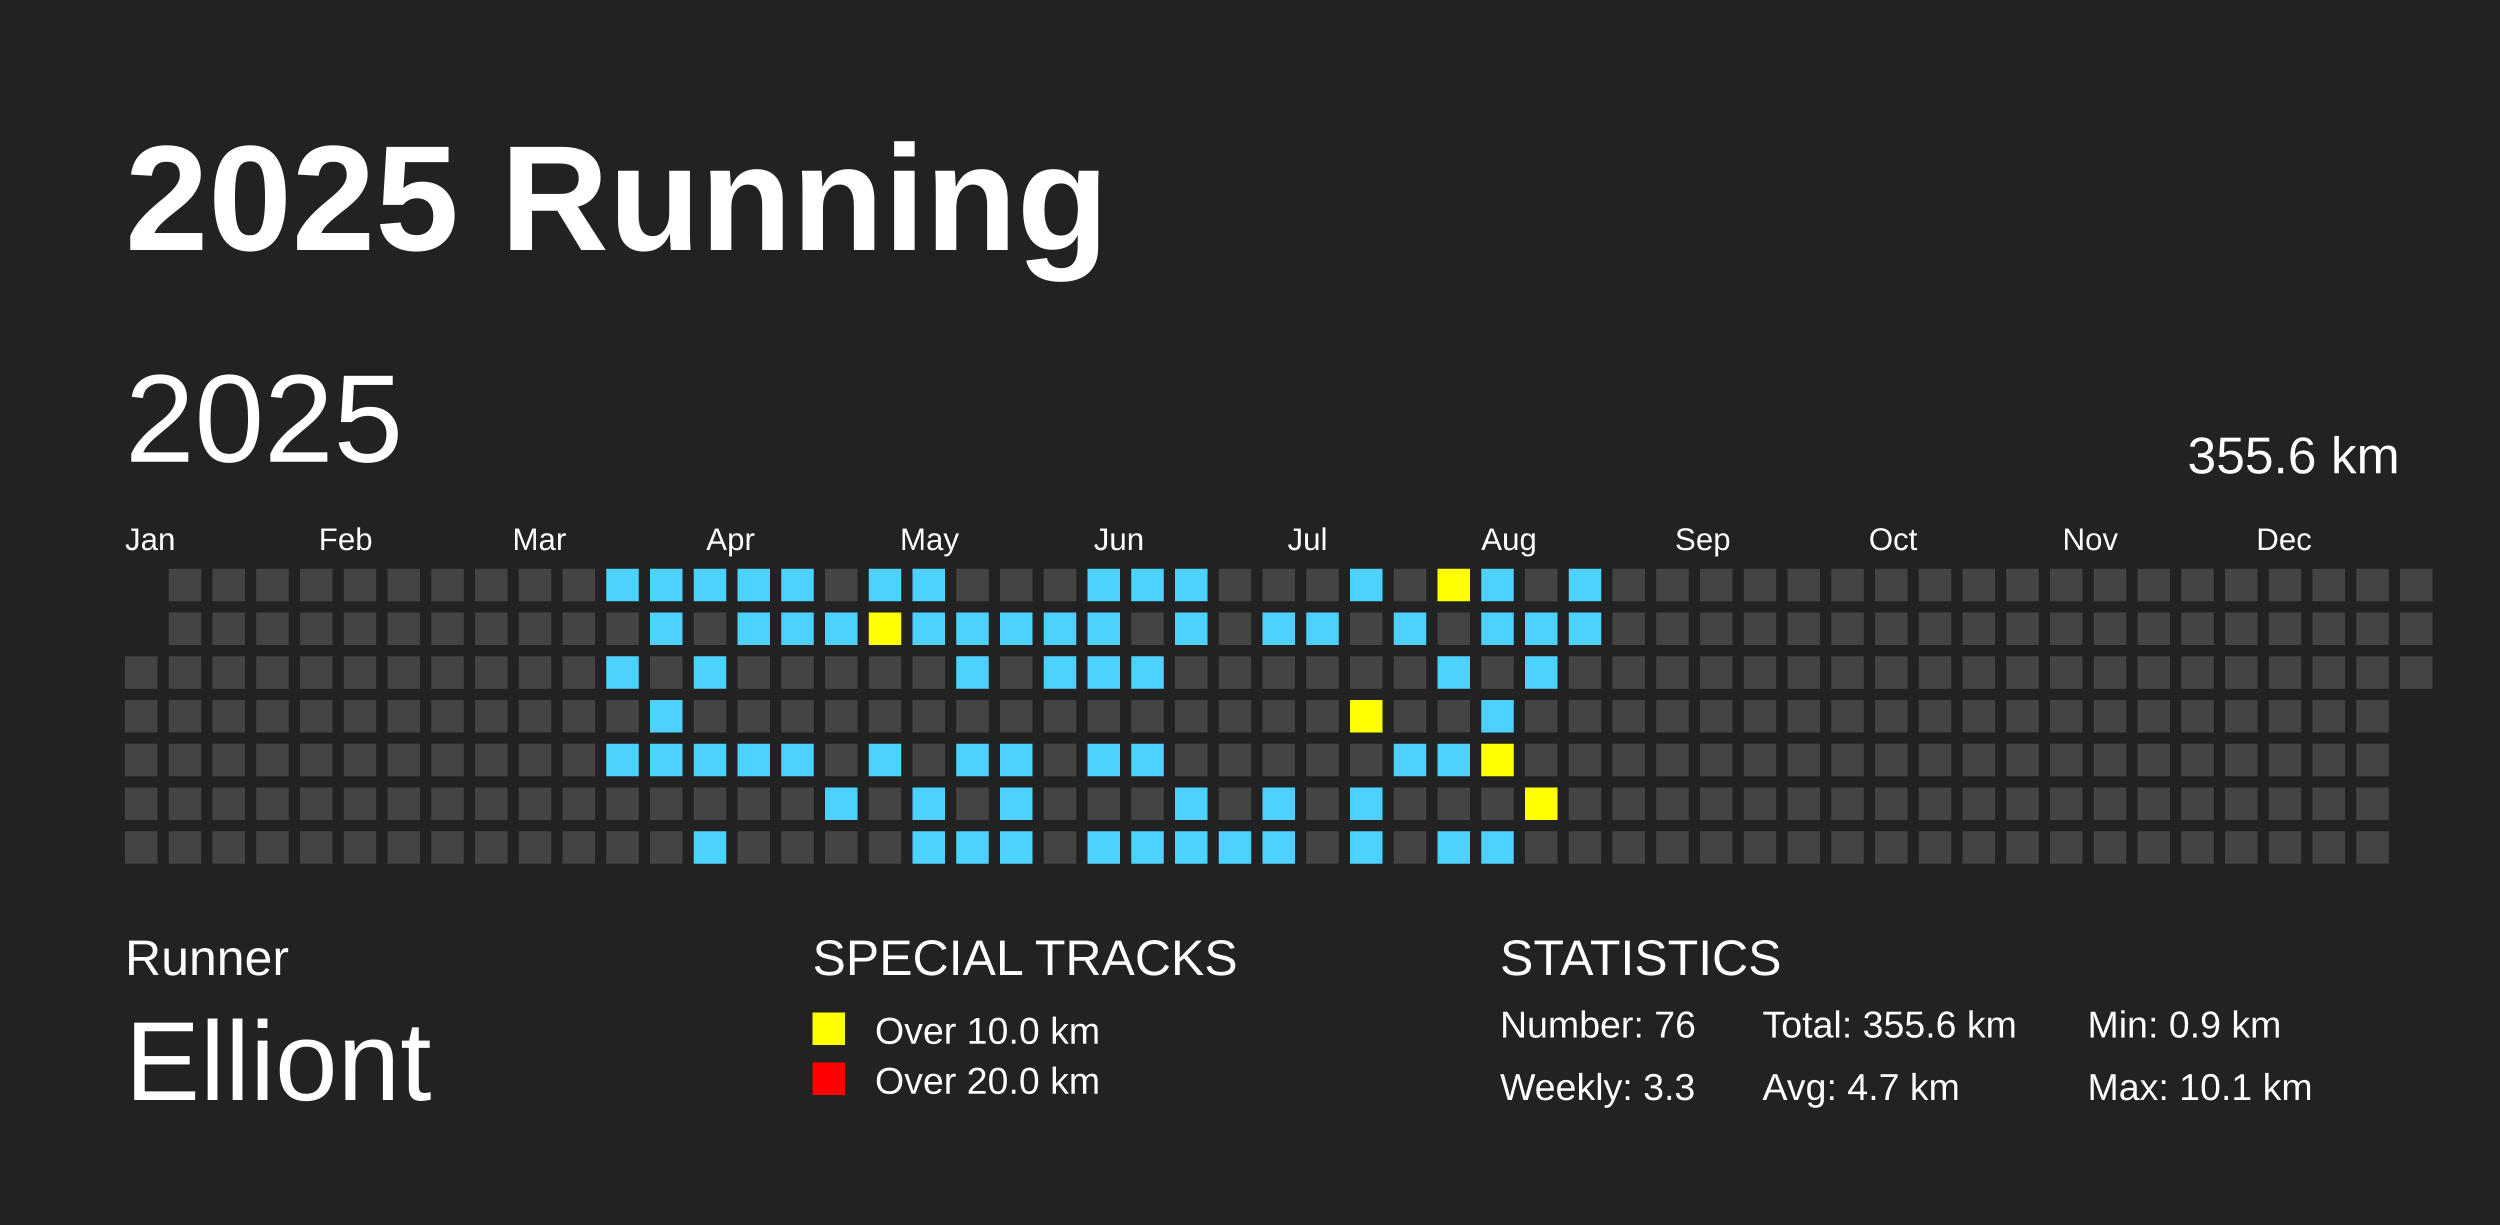
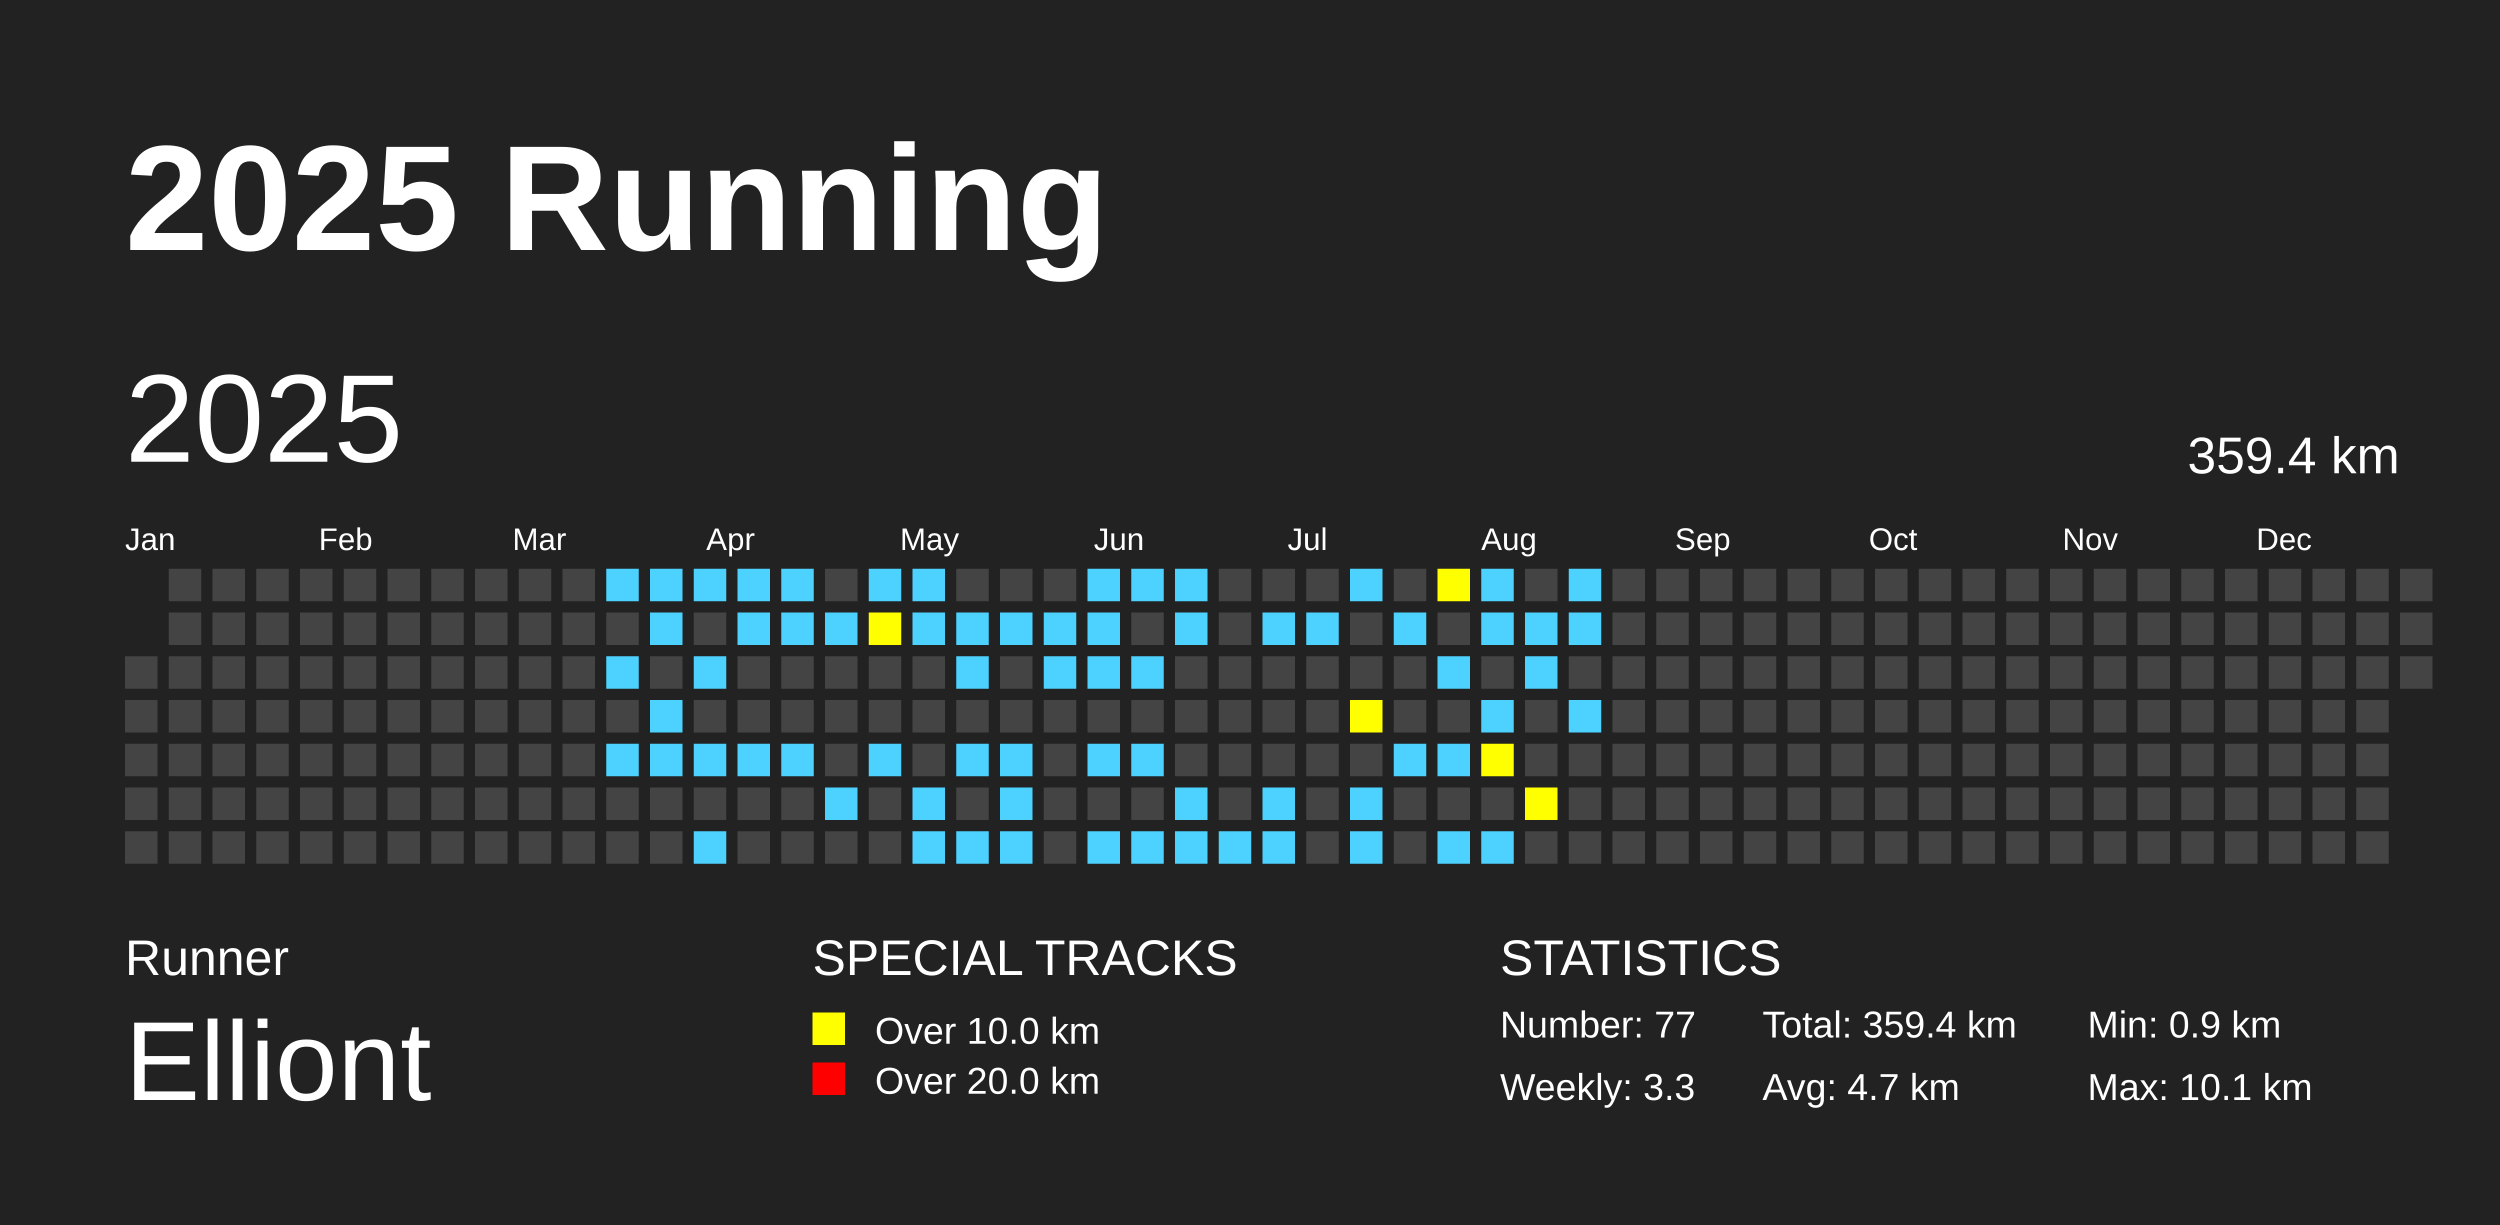
<svg xmlns="http://www.w3.org/2000/svg" baseProfile="full" height="98mm" version="1.1" viewBox="0,0,200,98" width="200mm">
  <defs />
  <rect fill="#222222" height="98" width="200" x="0" y="0" />
  <text fill="#FFFFFF" style="font-size:12px; font-family:Arial; font-weight:bold;" x="10" y="20">2025 Running</text>
  <text fill="#FFFFFF" style="font-size:4px; font-family:Arial" x="10" y="78">Runner</text>
  <text fill="#FFFFFF" style="font-size:9px; font-family:Arial" x="10" y="88">Elliont</text>
  <text fill="#FFFFFF" style="font-size:4px; font-family:Arial" x="65" y="78">SPECIAL TRACKS</text>
  <rect fill="yellow" height="2.6" width="2.6" x="65" y="81" />
  <text fill="#FFFFFF" style="font-size:3px; font-family:Arial" x="70" y="83.5">Over 10.0 km</text>
  <rect fill="red" height="2.6" width="2.6" x="65" y="85" />
  <text fill="#FFFFFF" style="font-size:3px; font-family:Arial" x="70" y="87.5">Over 20.0 km</text>
  <text fill="#FFFFFF" style="font-size:4px; font-family:Arial" x="120" y="78">STATISTICS</text>
-   <text fill="#FFFFFF" style="font-size:3px; font-family:Arial" x="120" y="83">Number: 76</text>
+   <text fill="#FFFFFF" style="font-size:3px; font-family:Arial" x="120" y="83">Number: 77</text>
  <text fill="#FFFFFF" style="font-size:3px; font-family:Arial" x="120" y="88">Weekly: 3.3</text>
-   <text fill="#FFFFFF" style="font-size:3px; font-family:Arial" x="141" y="83">Total: 355.6 km</text>
+   <text fill="#FFFFFF" style="font-size:3px; font-family:Arial" x="141" y="83">Total: 359.4 km</text>
  <text fill="#FFFFFF" style="font-size:3px; font-family:Arial" x="141" y="88">Avg: 4.7 km</text>
  <text fill="#FFFFFF" style="font-size:3px; font-family:Arial" x="167" y="83">Min: 0.9 km</text>
  <text fill="#FFFFFF" style="font-size:3px; font-family:Arial" x="167" y="88">Max: 10.1 km</text>
  <text dominant-baseline="hanging" fill="#FFFFFF" style="font-size:10.0px; font-family:Arial;" x="10" y="30">2025</text>
-   <text dominant-baseline="hanging" fill="#FFFFFF" style="font-size:4.125px; font-family:Arial;" x="175" y="35">355.6 km</text>
+   <text dominant-baseline="hanging" fill="#FFFFFF" style="font-size:4.125px; font-family:Arial;" x="175" y="35">359.4 km</text>
  <text fill="#FFFFFF" style="font-size:2.5px; font-family:Arial" x="10.0" y="44">Jan</text>
  <text fill="#FFFFFF" style="font-size:2.5px; font-family:Arial" x="25.5" y="44">Feb</text>
  <text fill="#FFFFFF" style="font-size:2.5px; font-family:Arial" x="41.0" y="44">Mar</text>
  <text fill="#FFFFFF" style="font-size:2.5px; font-family:Arial" x="56.5" y="44">Apr</text>
  <text fill="#FFFFFF" style="font-size:2.5px; font-family:Arial" x="72.0" y="44">May</text>
  <text fill="#FFFFFF" style="font-size:2.5px; font-family:Arial" x="87.5" y="44">Jun</text>
  <text fill="#FFFFFF" style="font-size:2.5px; font-family:Arial" x="103.0" y="44">Jul</text>
  <text fill="#FFFFFF" style="font-size:2.5px; font-family:Arial" x="118.5" y="44">Aug</text>
  <text fill="#FFFFFF" style="font-size:2.5px; font-family:Arial" x="134.0" y="44">Sep</text>
  <text fill="#FFFFFF" style="font-size:2.5px; font-family:Arial" x="149.5" y="44">Oct</text>
  <text fill="#FFFFFF" style="font-size:2.5px; font-family:Arial" x="165.0" y="44">Nov</text>
  <text fill="#FFFFFF" style="font-size:2.5px; font-family:Arial" x="180.5" y="44">Dec</text>
  <rect fill="#444444" height="2.6" width="2.6" x="10.0" y="52.5" />
  <rect fill="#444444" height="2.6" width="2.6" x="10.0" y="56.0" />
  <rect fill="#444444" height="2.6" width="2.6" x="10.0" y="59.5" />
  <rect fill="#444444" height="2.6" width="2.6" x="10.0" y="63.0" />
  <rect fill="#444444" height="2.6" width="2.6" x="10.0" y="66.5" />
  <rect fill="#444444" height="2.6" width="2.6" x="13.5" y="45.5" />
  <rect fill="#444444" height="2.6" width="2.6" x="13.5" y="49.0" />
  <rect fill="#444444" height="2.6" width="2.6" x="13.5" y="52.5" />
  <rect fill="#444444" height="2.6" width="2.6" x="13.5" y="56.0" />
  <rect fill="#444444" height="2.6" width="2.6" x="13.5" y="59.5" />
  <rect fill="#444444" height="2.6" width="2.6" x="13.5" y="63.0" />
  <rect fill="#444444" height="2.6" width="2.6" x="13.5" y="66.5" />
  <rect fill="#444444" height="2.6" width="2.6" x="17.0" y="45.5" />
  <rect fill="#444444" height="2.6" width="2.6" x="17.0" y="49.0" />
  <rect fill="#444444" height="2.6" width="2.6" x="17.0" y="52.5" />
  <rect fill="#444444" height="2.6" width="2.6" x="17.0" y="56.0" />
  <rect fill="#444444" height="2.6" width="2.6" x="17.0" y="59.5" />
  <rect fill="#444444" height="2.6" width="2.6" x="17.0" y="63.0" />
  <rect fill="#444444" height="2.6" width="2.6" x="17.0" y="66.5" />
  <rect fill="#444444" height="2.6" width="2.6" x="20.5" y="45.5" />
  <rect fill="#444444" height="2.6" width="2.6" x="20.5" y="49.0" />
  <rect fill="#444444" height="2.6" width="2.6" x="20.5" y="52.5" />
  <rect fill="#444444" height="2.6" width="2.6" x="20.5" y="56.0" />
  <rect fill="#444444" height="2.6" width="2.6" x="20.5" y="59.5" />
  <rect fill="#444444" height="2.6" width="2.6" x="20.5" y="63.0" />
  <rect fill="#444444" height="2.6" width="2.6" x="20.5" y="66.5" />
  <rect fill="#444444" height="2.6" width="2.6" x="24.0" y="45.5" />
  <rect fill="#444444" height="2.6" width="2.6" x="24.0" y="49.0" />
  <rect fill="#444444" height="2.6" width="2.6" x="24.0" y="52.5" />
  <rect fill="#444444" height="2.6" width="2.6" x="24.0" y="56.0" />
  <rect fill="#444444" height="2.6" width="2.6" x="24.0" y="59.5" />
  <rect fill="#444444" height="2.6" width="2.6" x="24.0" y="63.0" />
  <rect fill="#444444" height="2.6" width="2.6" x="24.0" y="66.5" />
  <rect fill="#444444" height="2.6" width="2.6" x="27.5" y="45.5" />
  <rect fill="#444444" height="2.6" width="2.6" x="27.5" y="49.0" />
  <rect fill="#444444" height="2.6" width="2.6" x="27.5" y="52.5" />
  <rect fill="#444444" height="2.6" width="2.6" x="27.5" y="56.0" />
  <rect fill="#444444" height="2.6" width="2.6" x="27.5" y="59.5" />
  <rect fill="#444444" height="2.6" width="2.6" x="27.5" y="63.0" />
  <rect fill="#444444" height="2.6" width="2.6" x="27.5" y="66.5" />
  <rect fill="#444444" height="2.6" width="2.6" x="31.0" y="45.5" />
  <rect fill="#444444" height="2.6" width="2.6" x="31.0" y="49.0" />
  <rect fill="#444444" height="2.6" width="2.6" x="31.0" y="52.5" />
  <rect fill="#444444" height="2.6" width="2.6" x="31.0" y="56.0" />
  <rect fill="#444444" height="2.6" width="2.6" x="31.0" y="59.5" />
  <rect fill="#444444" height="2.6" width="2.6" x="31.0" y="63.0" />
  <rect fill="#444444" height="2.6" width="2.6" x="31.0" y="66.5" />
  <rect fill="#444444" height="2.6" width="2.6" x="34.5" y="45.5" />
  <rect fill="#444444" height="2.6" width="2.6" x="34.5" y="49.0" />
  <rect fill="#444444" height="2.6" width="2.6" x="34.5" y="52.5" />
  <rect fill="#444444" height="2.6" width="2.6" x="34.5" y="56.0" />
  <rect fill="#444444" height="2.6" width="2.6" x="34.5" y="59.5" />
  <rect fill="#444444" height="2.6" width="2.6" x="34.5" y="63.0" />
  <rect fill="#444444" height="2.6" width="2.6" x="34.5" y="66.5" />
  <rect fill="#444444" height="2.6" width="2.6" x="38.0" y="45.5" />
  <rect fill="#444444" height="2.6" width="2.6" x="38.0" y="49.0" />
  <rect fill="#444444" height="2.6" width="2.6" x="38.0" y="52.5" />
  <rect fill="#444444" height="2.6" width="2.6" x="38.0" y="56.0" />
  <rect fill="#444444" height="2.6" width="2.6" x="38.0" y="59.5" />
  <rect fill="#444444" height="2.6" width="2.6" x="38.0" y="63.0" />
  <rect fill="#444444" height="2.6" width="2.6" x="38.0" y="66.5" />
  <rect fill="#444444" height="2.6" width="2.6" x="41.5" y="45.5" />
  <rect fill="#444444" height="2.6" width="2.6" x="41.5" y="49.0" />
  <rect fill="#444444" height="2.6" width="2.6" x="41.5" y="52.5" />
  <rect fill="#444444" height="2.6" width="2.6" x="41.5" y="56.0" />
  <rect fill="#444444" height="2.6" width="2.6" x="41.5" y="59.5" />
  <rect fill="#444444" height="2.6" width="2.6" x="41.5" y="63.0" />
  <rect fill="#444444" height="2.6" width="2.6" x="41.5" y="66.5" />
  <rect fill="#444444" height="2.6" width="2.6" x="45.0" y="45.5" />
  <rect fill="#444444" height="2.6" width="2.6" x="45.0" y="49.0" />
  <rect fill="#444444" height="2.6" width="2.6" x="45.0" y="52.5" />
  <rect fill="#444444" height="2.6" width="2.6" x="45.0" y="56.0" />
  <rect fill="#444444" height="2.6" width="2.6" x="45.0" y="59.5" />
  <rect fill="#444444" height="2.6" width="2.6" x="45.0" y="63.0" />
  <rect fill="#444444" height="2.6" width="2.6" x="45.0" y="66.5" />
  <rect fill="#4DD2FF" height="2.6" width="2.6" x="48.5" y="45.5" />
  <rect fill="#444444" height="2.6" width="2.6" x="48.5" y="49.0" />
  <rect fill="#4DD2FF" height="2.6" width="2.6" x="48.5" y="52.5" />
  <rect fill="#444444" height="2.6" width="2.6" x="48.5" y="56.0" />
  <rect fill="#4DD2FF" height="2.6" width="2.6" x="48.5" y="59.5" />
  <rect fill="#444444" height="2.6" width="2.6" x="48.5" y="63.0" />
  <rect fill="#444444" height="2.6" width="2.6" x="48.5" y="66.5" />
  <rect fill="#4DD2FF" height="2.6" width="2.6" x="52.0" y="45.5" />
  <rect fill="#4DD2FF" height="2.6" width="2.6" x="52.0" y="49.0" />
  <rect fill="#444444" height="2.6" width="2.6" x="52.0" y="52.5" />
  <rect fill="#4DD2FF" height="2.6" width="2.6" x="52.0" y="56.0" />
  <rect fill="#4DD2FF" height="2.6" width="2.6" x="52.0" y="59.5" />
  <rect fill="#444444" height="2.6" width="2.6" x="52.0" y="63.0" />
  <rect fill="#444444" height="2.6" width="2.6" x="52.0" y="66.5" />
  <rect fill="#4DD2FF" height="2.6" width="2.6" x="55.5" y="45.5" />
  <rect fill="#444444" height="2.6" width="2.6" x="55.5" y="49.0" />
  <rect fill="#4DD2FF" height="2.6" width="2.6" x="55.5" y="52.5" />
  <rect fill="#444444" height="2.6" width="2.6" x="55.5" y="56.0" />
  <rect fill="#4DD2FF" height="2.6" width="2.6" x="55.5" y="59.5" />
  <rect fill="#444444" height="2.6" width="2.6" x="55.5" y="63.0" />
  <rect fill="#4DD2FF" height="2.6" width="2.6" x="55.5" y="66.5" />
  <rect fill="#4DD2FF" height="2.6" width="2.6" x="59.0" y="45.5" />
  <rect fill="#4DD2FF" height="2.6" width="2.6" x="59.0" y="49.0" />
  <rect fill="#444444" height="2.6" width="2.6" x="59.0" y="52.5" />
  <rect fill="#444444" height="2.6" width="2.6" x="59.0" y="56.0" />
  <rect fill="#4DD2FF" height="2.6" width="2.6" x="59.0" y="59.5" />
  <rect fill="#444444" height="2.6" width="2.6" x="59.0" y="63.0" />
  <rect fill="#444444" height="2.6" width="2.6" x="59.0" y="66.5" />
  <rect fill="#4DD2FF" height="2.6" width="2.6" x="62.5" y="45.5" />
  <rect fill="#4DD2FF" height="2.6" width="2.6" x="62.5" y="49.0" />
  <rect fill="#444444" height="2.6" width="2.6" x="62.5" y="52.5" />
  <rect fill="#444444" height="2.6" width="2.6" x="62.5" y="56.0" />
  <rect fill="#4DD2FF" height="2.6" width="2.6" x="62.5" y="59.5" />
  <rect fill="#444444" height="2.6" width="2.6" x="62.5" y="63.0" />
  <rect fill="#444444" height="2.6" width="2.6" x="62.5" y="66.5" />
  <rect fill="#444444" height="2.6" width="2.6" x="66.0" y="45.5" />
  <rect fill="#4DD2FF" height="2.6" width="2.6" x="66.0" y="49.0" />
  <rect fill="#444444" height="2.6" width="2.6" x="66.0" y="52.5" />
  <rect fill="#444444" height="2.6" width="2.6" x="66.0" y="56.0" />
  <rect fill="#444444" height="2.6" width="2.6" x="66.0" y="59.5" />
  <rect fill="#4DD2FF" height="2.6" width="2.6" x="66.0" y="63.0" />
  <rect fill="#444444" height="2.6" width="2.6" x="66.0" y="66.5" />
  <rect fill="#4DD2FF" height="2.6" width="2.6" x="69.5" y="45.5" />
  <rect fill="yellow" height="2.6" width="2.6" x="69.5" y="49.0" />
  <rect fill="#444444" height="2.6" width="2.6" x="69.5" y="52.5" />
  <rect fill="#444444" height="2.6" width="2.6" x="69.5" y="56.0" />
  <rect fill="#4DD2FF" height="2.6" width="2.6" x="69.5" y="59.5" />
  <rect fill="#444444" height="2.6" width="2.6" x="69.5" y="63.0" />
  <rect fill="#444444" height="2.6" width="2.6" x="69.5" y="66.5" />
  <rect fill="#4DD2FF" height="2.6" width="2.6" x="73.0" y="45.5" />
  <rect fill="#4DD2FF" height="2.6" width="2.6" x="73.0" y="49.0" />
  <rect fill="#444444" height="2.6" width="2.6" x="73.0" y="52.5" />
  <rect fill="#444444" height="2.6" width="2.6" x="73.0" y="56.0" />
  <rect fill="#444444" height="2.6" width="2.6" x="73.0" y="59.5" />
  <rect fill="#4DD2FF" height="2.6" width="2.6" x="73.0" y="63.0" />
  <rect fill="#4DD2FF" height="2.6" width="2.6" x="73.0" y="66.5" />
  <rect fill="#444444" height="2.6" width="2.6" x="76.5" y="45.5" />
  <rect fill="#4DD2FF" height="2.6" width="2.6" x="76.5" y="49.0" />
  <rect fill="#4DD2FF" height="2.6" width="2.6" x="76.5" y="52.5" />
  <rect fill="#444444" height="2.6" width="2.6" x="76.5" y="56.0" />
  <rect fill="#4DD2FF" height="2.6" width="2.6" x="76.5" y="59.5" />
  <rect fill="#444444" height="2.6" width="2.6" x="76.5" y="63.0" />
  <rect fill="#4DD2FF" height="2.6" width="2.6" x="76.5" y="66.5" />
  <rect fill="#444444" height="2.6" width="2.6" x="80.0" y="45.5" />
  <rect fill="#4DD2FF" height="2.6" width="2.6" x="80.0" y="49.0" />
  <rect fill="#444444" height="2.6" width="2.6" x="80.0" y="52.5" />
  <rect fill="#444444" height="2.6" width="2.6" x="80.0" y="56.0" />
  <rect fill="#4DD2FF" height="2.6" width="2.6" x="80.0" y="59.5" />
  <rect fill="#4DD2FF" height="2.6" width="2.6" x="80.0" y="63.0" />
  <rect fill="#4DD2FF" height="2.6" width="2.6" x="80.0" y="66.5" />
  <rect fill="#444444" height="2.6" width="2.6" x="83.5" y="45.5" />
  <rect fill="#4DD2FF" height="2.6" width="2.6" x="83.5" y="49.0" />
  <rect fill="#4DD2FF" height="2.6" width="2.6" x="83.5" y="52.5" />
  <rect fill="#444444" height="2.6" width="2.6" x="83.5" y="56.0" />
  <rect fill="#444444" height="2.6" width="2.6" x="83.5" y="59.5" />
  <rect fill="#444444" height="2.6" width="2.6" x="83.5" y="63.0" />
  <rect fill="#444444" height="2.6" width="2.6" x="83.5" y="66.5" />
  <rect fill="#4DD2FF" height="2.6" width="2.6" x="87.0" y="45.5" />
  <rect fill="#4DD2FF" height="2.6" width="2.6" x="87.0" y="49.0" />
  <rect fill="#4DD2FF" height="2.6" width="2.6" x="87.0" y="52.5" />
  <rect fill="#444444" height="2.6" width="2.6" x="87.0" y="56.0" />
  <rect fill="#4DD2FF" height="2.6" width="2.6" x="87.0" y="59.5" />
  <rect fill="#444444" height="2.6" width="2.6" x="87.0" y="63.0" />
  <rect fill="#4DD2FF" height="2.6" width="2.6" x="87.0" y="66.5" />
  <rect fill="#4DD2FF" height="2.6" width="2.6" x="90.5" y="45.5" />
  <rect fill="#444444" height="2.6" width="2.6" x="90.5" y="49.0" />
  <rect fill="#4DD2FF" height="2.6" width="2.6" x="90.5" y="52.5" />
  <rect fill="#444444" height="2.6" width="2.6" x="90.5" y="56.0" />
  <rect fill="#4DD2FF" height="2.6" width="2.6" x="90.5" y="59.5" />
  <rect fill="#444444" height="2.6" width="2.6" x="90.5" y="63.0" />
  <rect fill="#4DD2FF" height="2.6" width="2.6" x="90.5" y="66.5" />
  <rect fill="#4DD2FF" height="2.6" width="2.6" x="94.0" y="45.5" />
  <rect fill="#4DD2FF" height="2.6" width="2.6" x="94.0" y="49.0" />
  <rect fill="#444444" height="2.6" width="2.6" x="94.0" y="52.5" />
  <rect fill="#444444" height="2.6" width="2.6" x="94.0" y="56.0" />
  <rect fill="#444444" height="2.6" width="2.6" x="94.0" y="59.5" />
  <rect fill="#4DD2FF" height="2.6" width="2.6" x="94.0" y="63.0" />
  <rect fill="#4DD2FF" height="2.6" width="2.6" x="94.0" y="66.5" />
  <rect fill="#444444" height="2.6" width="2.6" x="97.5" y="45.5" />
  <rect fill="#444444" height="2.6" width="2.6" x="97.5" y="49.0" />
  <rect fill="#444444" height="2.6" width="2.6" x="97.5" y="52.5" />
  <rect fill="#444444" height="2.6" width="2.6" x="97.5" y="56.0" />
  <rect fill="#444444" height="2.6" width="2.6" x="97.5" y="59.5" />
  <rect fill="#444444" height="2.6" width="2.6" x="97.5" y="63.0" />
  <rect fill="#4DD2FF" height="2.6" width="2.6" x="97.5" y="66.5" />
  <rect fill="#444444" height="2.6" width="2.6" x="101.0" y="45.5" />
  <rect fill="#4DD2FF" height="2.6" width="2.6" x="101.0" y="49.0" />
  <rect fill="#444444" height="2.6" width="2.6" x="101.0" y="52.5" />
  <rect fill="#444444" height="2.6" width="2.6" x="101.0" y="56.0" />
  <rect fill="#444444" height="2.6" width="2.6" x="101.0" y="59.5" />
  <rect fill="#4DD2FF" height="2.6" width="2.6" x="101.0" y="63.0" />
  <rect fill="#4DD2FF" height="2.6" width="2.6" x="101.0" y="66.5" />
  <rect fill="#444444" height="2.6" width="2.6" x="104.5" y="45.5" />
  <rect fill="#4DD2FF" height="2.6" width="2.6" x="104.5" y="49.0" />
  <rect fill="#444444" height="2.6" width="2.6" x="104.5" y="52.5" />
  <rect fill="#444444" height="2.6" width="2.6" x="104.5" y="56.0" />
  <rect fill="#444444" height="2.6" width="2.6" x="104.5" y="59.5" />
  <rect fill="#444444" height="2.6" width="2.6" x="104.5" y="63.0" />
  <rect fill="#444444" height="2.6" width="2.6" x="104.5" y="66.5" />
  <rect fill="#4DD2FF" height="2.6" width="2.6" x="108.0" y="45.5" />
  <rect fill="#444444" height="2.6" width="2.6" x="108.0" y="49.0" />
  <rect fill="#444444" height="2.6" width="2.6" x="108.0" y="52.5" />
  <rect fill="yellow" height="2.6" width="2.6" x="108.0" y="56.0" />
  <rect fill="#444444" height="2.6" width="2.6" x="108.0" y="59.5" />
  <rect fill="#4DD2FF" height="2.6" width="2.6" x="108.0" y="63.0" />
  <rect fill="#4DD2FF" height="2.6" width="2.6" x="108.0" y="66.5" />
  <rect fill="#444444" height="2.6" width="2.6" x="111.5" y="45.5" />
  <rect fill="#4DD2FF" height="2.6" width="2.6" x="111.5" y="49.0" />
  <rect fill="#444444" height="2.6" width="2.6" x="111.5" y="52.5" />
  <rect fill="#444444" height="2.6" width="2.6" x="111.5" y="56.0" />
  <rect fill="#4DD2FF" height="2.6" width="2.6" x="111.5" y="59.5" />
  <rect fill="#444444" height="2.6" width="2.6" x="111.5" y="63.0" />
  <rect fill="#444444" height="2.6" width="2.6" x="111.5" y="66.5" />
  <rect fill="yellow" height="2.6" width="2.6" x="115.0" y="45.5" />
  <rect fill="#444444" height="2.6" width="2.6" x="115.0" y="49.0" />
  <rect fill="#4DD2FF" height="2.6" width="2.6" x="115.0" y="52.5" />
  <rect fill="#444444" height="2.6" width="2.6" x="115.0" y="56.0" />
  <rect fill="#4DD2FF" height="2.6" width="2.6" x="115.0" y="59.5" />
  <rect fill="#444444" height="2.6" width="2.6" x="115.0" y="63.0" />
  <rect fill="#4DD2FF" height="2.6" width="2.6" x="115.0" y="66.5" />
  <rect fill="#4DD2FF" height="2.6" width="2.6" x="118.5" y="45.5" />
  <rect fill="#4DD2FF" height="2.6" width="2.6" x="118.5" y="49.0" />
  <rect fill="#444444" height="2.6" width="2.6" x="118.5" y="52.5" />
  <rect fill="#4DD2FF" height="2.6" width="2.6" x="118.5" y="56.0" />
  <rect fill="yellow" height="2.6" width="2.6" x="118.5" y="59.5" />
  <rect fill="#444444" height="2.6" width="2.6" x="118.5" y="63.0" />
  <rect fill="#4DD2FF" height="2.6" width="2.6" x="118.5" y="66.5" />
  <rect fill="#444444" height="2.6" width="2.6" x="122.0" y="45.5" />
  <rect fill="#4DD2FF" height="2.6" width="2.6" x="122.0" y="49.0" />
  <rect fill="#4DD2FF" height="2.6" width="2.6" x="122.0" y="52.5" />
  <rect fill="#444444" height="2.6" width="2.6" x="122.0" y="56.0" />
  <rect fill="#444444" height="2.6" width="2.6" x="122.0" y="59.5" />
  <rect fill="yellow" height="2.6" width="2.6" x="122.0" y="63.0" />
  <rect fill="#444444" height="2.6" width="2.6" x="122.0" y="66.5" />
  <rect fill="#4DD2FF" height="2.6" width="2.6" x="125.5" y="45.5" />
  <rect fill="#4DD2FF" height="2.6" width="2.6" x="125.5" y="49.0" />
  <rect fill="#444444" height="2.6" width="2.6" x="125.5" y="52.5" />
-   <rect fill="#444444" height="2.6" width="2.6" x="125.5" y="56.0" />
+   <rect fill="#4DD2FF" height="2.6" width="2.6" x="125.5" y="56.0" />
  <rect fill="#444444" height="2.6" width="2.6" x="125.5" y="59.5" />
  <rect fill="#444444" height="2.6" width="2.6" x="125.5" y="63.0" />
  <rect fill="#444444" height="2.6" width="2.6" x="125.5" y="66.5" />
  <rect fill="#444444" height="2.6" width="2.6" x="129.0" y="45.5" />
  <rect fill="#444444" height="2.6" width="2.6" x="129.0" y="49.0" />
  <rect fill="#444444" height="2.6" width="2.6" x="129.0" y="52.5" />
  <rect fill="#444444" height="2.6" width="2.6" x="129.0" y="56.0" />
  <rect fill="#444444" height="2.6" width="2.6" x="129.0" y="59.5" />
  <rect fill="#444444" height="2.6" width="2.6" x="129.0" y="63.0" />
  <rect fill="#444444" height="2.6" width="2.6" x="129.0" y="66.5" />
  <rect fill="#444444" height="2.6" width="2.6" x="132.5" y="45.5" />
  <rect fill="#444444" height="2.6" width="2.6" x="132.5" y="49.0" />
  <rect fill="#444444" height="2.6" width="2.6" x="132.5" y="52.5" />
  <rect fill="#444444" height="2.6" width="2.6" x="132.5" y="56.0" />
  <rect fill="#444444" height="2.6" width="2.6" x="132.5" y="59.5" />
  <rect fill="#444444" height="2.6" width="2.6" x="132.5" y="63.0" />
  <rect fill="#444444" height="2.6" width="2.6" x="132.5" y="66.5" />
  <rect fill="#444444" height="2.6" width="2.6" x="136.0" y="45.5" />
  <rect fill="#444444" height="2.6" width="2.6" x="136.0" y="49.0" />
  <rect fill="#444444" height="2.6" width="2.6" x="136.0" y="52.5" />
  <rect fill="#444444" height="2.6" width="2.6" x="136.0" y="56.0" />
  <rect fill="#444444" height="2.6" width="2.6" x="136.0" y="59.5" />
  <rect fill="#444444" height="2.6" width="2.6" x="136.0" y="63.0" />
  <rect fill="#444444" height="2.6" width="2.6" x="136.0" y="66.5" />
  <rect fill="#444444" height="2.6" width="2.6" x="139.5" y="45.5" />
  <rect fill="#444444" height="2.6" width="2.6" x="139.5" y="49.0" />
  <rect fill="#444444" height="2.6" width="2.6" x="139.5" y="52.5" />
  <rect fill="#444444" height="2.6" width="2.6" x="139.5" y="56.0" />
  <rect fill="#444444" height="2.6" width="2.6" x="139.5" y="59.5" />
  <rect fill="#444444" height="2.6" width="2.6" x="139.5" y="63.0" />
  <rect fill="#444444" height="2.6" width="2.6" x="139.5" y="66.5" />
  <rect fill="#444444" height="2.6" width="2.6" x="143.0" y="45.5" />
  <rect fill="#444444" height="2.6" width="2.6" x="143.0" y="49.0" />
  <rect fill="#444444" height="2.6" width="2.6" x="143.0" y="52.5" />
  <rect fill="#444444" height="2.6" width="2.6" x="143.0" y="56.0" />
  <rect fill="#444444" height="2.6" width="2.6" x="143.0" y="59.5" />
  <rect fill="#444444" height="2.6" width="2.6" x="143.0" y="63.0" />
  <rect fill="#444444" height="2.6" width="2.6" x="143.0" y="66.5" />
  <rect fill="#444444" height="2.6" width="2.6" x="146.5" y="45.5" />
  <rect fill="#444444" height="2.6" width="2.6" x="146.5" y="49.0" />
  <rect fill="#444444" height="2.6" width="2.6" x="146.5" y="52.5" />
  <rect fill="#444444" height="2.6" width="2.6" x="146.5" y="56.0" />
  <rect fill="#444444" height="2.6" width="2.6" x="146.5" y="59.5" />
  <rect fill="#444444" height="2.6" width="2.6" x="146.5" y="63.0" />
  <rect fill="#444444" height="2.6" width="2.6" x="146.5" y="66.5" />
  <rect fill="#444444" height="2.6" width="2.6" x="150.0" y="45.5" />
  <rect fill="#444444" height="2.6" width="2.6" x="150.0" y="49.0" />
  <rect fill="#444444" height="2.6" width="2.6" x="150.0" y="52.5" />
  <rect fill="#444444" height="2.6" width="2.6" x="150.0" y="56.0" />
  <rect fill="#444444" height="2.6" width="2.6" x="150.0" y="59.5" />
  <rect fill="#444444" height="2.6" width="2.6" x="150.0" y="63.0" />
  <rect fill="#444444" height="2.6" width="2.6" x="150.0" y="66.5" />
  <rect fill="#444444" height="2.6" width="2.6" x="153.5" y="45.5" />
  <rect fill="#444444" height="2.6" width="2.6" x="153.5" y="49.0" />
  <rect fill="#444444" height="2.6" width="2.6" x="153.5" y="52.5" />
  <rect fill="#444444" height="2.6" width="2.6" x="153.5" y="56.0" />
  <rect fill="#444444" height="2.6" width="2.6" x="153.5" y="59.5" />
  <rect fill="#444444" height="2.6" width="2.6" x="153.5" y="63.0" />
  <rect fill="#444444" height="2.6" width="2.6" x="153.5" y="66.5" />
  <rect fill="#444444" height="2.6" width="2.6" x="157.0" y="45.5" />
  <rect fill="#444444" height="2.6" width="2.6" x="157.0" y="49.0" />
  <rect fill="#444444" height="2.6" width="2.6" x="157.0" y="52.5" />
  <rect fill="#444444" height="2.6" width="2.6" x="157.0" y="56.0" />
  <rect fill="#444444" height="2.6" width="2.6" x="157.0" y="59.5" />
  <rect fill="#444444" height="2.6" width="2.6" x="157.0" y="63.0" />
  <rect fill="#444444" height="2.6" width="2.6" x="157.0" y="66.5" />
  <rect fill="#444444" height="2.6" width="2.6" x="160.5" y="45.5" />
  <rect fill="#444444" height="2.6" width="2.6" x="160.5" y="49.0" />
  <rect fill="#444444" height="2.6" width="2.6" x="160.5" y="52.5" />
  <rect fill="#444444" height="2.6" width="2.6" x="160.5" y="56.0" />
  <rect fill="#444444" height="2.6" width="2.6" x="160.5" y="59.5" />
  <rect fill="#444444" height="2.6" width="2.6" x="160.5" y="63.0" />
  <rect fill="#444444" height="2.6" width="2.6" x="160.5" y="66.5" />
  <rect fill="#444444" height="2.6" width="2.6" x="164.0" y="45.5" />
  <rect fill="#444444" height="2.6" width="2.6" x="164.0" y="49.0" />
  <rect fill="#444444" height="2.6" width="2.6" x="164.0" y="52.5" />
  <rect fill="#444444" height="2.6" width="2.6" x="164.0" y="56.0" />
  <rect fill="#444444" height="2.6" width="2.6" x="164.0" y="59.5" />
  <rect fill="#444444" height="2.6" width="2.6" x="164.0" y="63.0" />
  <rect fill="#444444" height="2.6" width="2.6" x="164.0" y="66.5" />
  <rect fill="#444444" height="2.6" width="2.6" x="167.5" y="45.5" />
  <rect fill="#444444" height="2.6" width="2.6" x="167.5" y="49.0" />
  <rect fill="#444444" height="2.6" width="2.6" x="167.5" y="52.5" />
  <rect fill="#444444" height="2.6" width="2.6" x="167.5" y="56.0" />
  <rect fill="#444444" height="2.6" width="2.6" x="167.5" y="59.5" />
  <rect fill="#444444" height="2.6" width="2.6" x="167.5" y="63.0" />
  <rect fill="#444444" height="2.6" width="2.6" x="167.5" y="66.5" />
  <rect fill="#444444" height="2.6" width="2.6" x="171.0" y="45.5" />
  <rect fill="#444444" height="2.6" width="2.6" x="171.0" y="49.0" />
  <rect fill="#444444" height="2.6" width="2.6" x="171.0" y="52.5" />
  <rect fill="#444444" height="2.6" width="2.6" x="171.0" y="56.0" />
  <rect fill="#444444" height="2.6" width="2.6" x="171.0" y="59.5" />
  <rect fill="#444444" height="2.6" width="2.6" x="171.0" y="63.0" />
  <rect fill="#444444" height="2.6" width="2.6" x="171.0" y="66.5" />
  <rect fill="#444444" height="2.6" width="2.6" x="174.5" y="45.5" />
  <rect fill="#444444" height="2.6" width="2.6" x="174.5" y="49.0" />
  <rect fill="#444444" height="2.6" width="2.6" x="174.5" y="52.5" />
  <rect fill="#444444" height="2.6" width="2.6" x="174.5" y="56.0" />
  <rect fill="#444444" height="2.6" width="2.6" x="174.5" y="59.5" />
  <rect fill="#444444" height="2.6" width="2.6" x="174.5" y="63.0" />
  <rect fill="#444444" height="2.6" width="2.6" x="174.5" y="66.5" />
  <rect fill="#444444" height="2.6" width="2.6" x="178.0" y="45.5" />
  <rect fill="#444444" height="2.6" width="2.6" x="178.0" y="49.0" />
  <rect fill="#444444" height="2.6" width="2.6" x="178.0" y="52.5" />
  <rect fill="#444444" height="2.6" width="2.6" x="178.0" y="56.0" />
  <rect fill="#444444" height="2.6" width="2.6" x="178.0" y="59.5" />
  <rect fill="#444444" height="2.6" width="2.6" x="178.0" y="63.0" />
  <rect fill="#444444" height="2.6" width="2.6" x="178.0" y="66.5" />
  <rect fill="#444444" height="2.6" width="2.6" x="181.5" y="45.5" />
  <rect fill="#444444" height="2.6" width="2.6" x="181.5" y="49.0" />
  <rect fill="#444444" height="2.6" width="2.6" x="181.5" y="52.5" />
  <rect fill="#444444" height="2.6" width="2.6" x="181.5" y="56.0" />
  <rect fill="#444444" height="2.6" width="2.6" x="181.5" y="59.5" />
  <rect fill="#444444" height="2.6" width="2.6" x="181.5" y="63.0" />
  <rect fill="#444444" height="2.6" width="2.6" x="181.5" y="66.5" />
  <rect fill="#444444" height="2.6" width="2.6" x="185.0" y="45.5" />
  <rect fill="#444444" height="2.6" width="2.6" x="185.0" y="49.0" />
  <rect fill="#444444" height="2.6" width="2.6" x="185.0" y="52.5" />
  <rect fill="#444444" height="2.6" width="2.6" x="185.0" y="56.0" />
  <rect fill="#444444" height="2.6" width="2.6" x="185.0" y="59.5" />
  <rect fill="#444444" height="2.6" width="2.6" x="185.0" y="63.0" />
  <rect fill="#444444" height="2.6" width="2.6" x="185.0" y="66.5" />
  <rect fill="#444444" height="2.6" width="2.6" x="188.5" y="45.5" />
  <rect fill="#444444" height="2.6" width="2.6" x="188.5" y="49.0" />
  <rect fill="#444444" height="2.6" width="2.6" x="188.5" y="52.5" />
  <rect fill="#444444" height="2.6" width="2.6" x="188.5" y="56.0" />
  <rect fill="#444444" height="2.6" width="2.6" x="188.5" y="59.5" />
  <rect fill="#444444" height="2.6" width="2.6" x="188.5" y="63.0" />
  <rect fill="#444444" height="2.6" width="2.6" x="188.5" y="66.5" />
  <rect fill="#444444" height="2.6" width="2.6" x="192.0" y="45.5" />
  <rect fill="#444444" height="2.6" width="2.6" x="192.0" y="49.0" />
  <rect fill="#444444" height="2.6" width="2.6" x="192.0" y="52.5" />
</svg>
